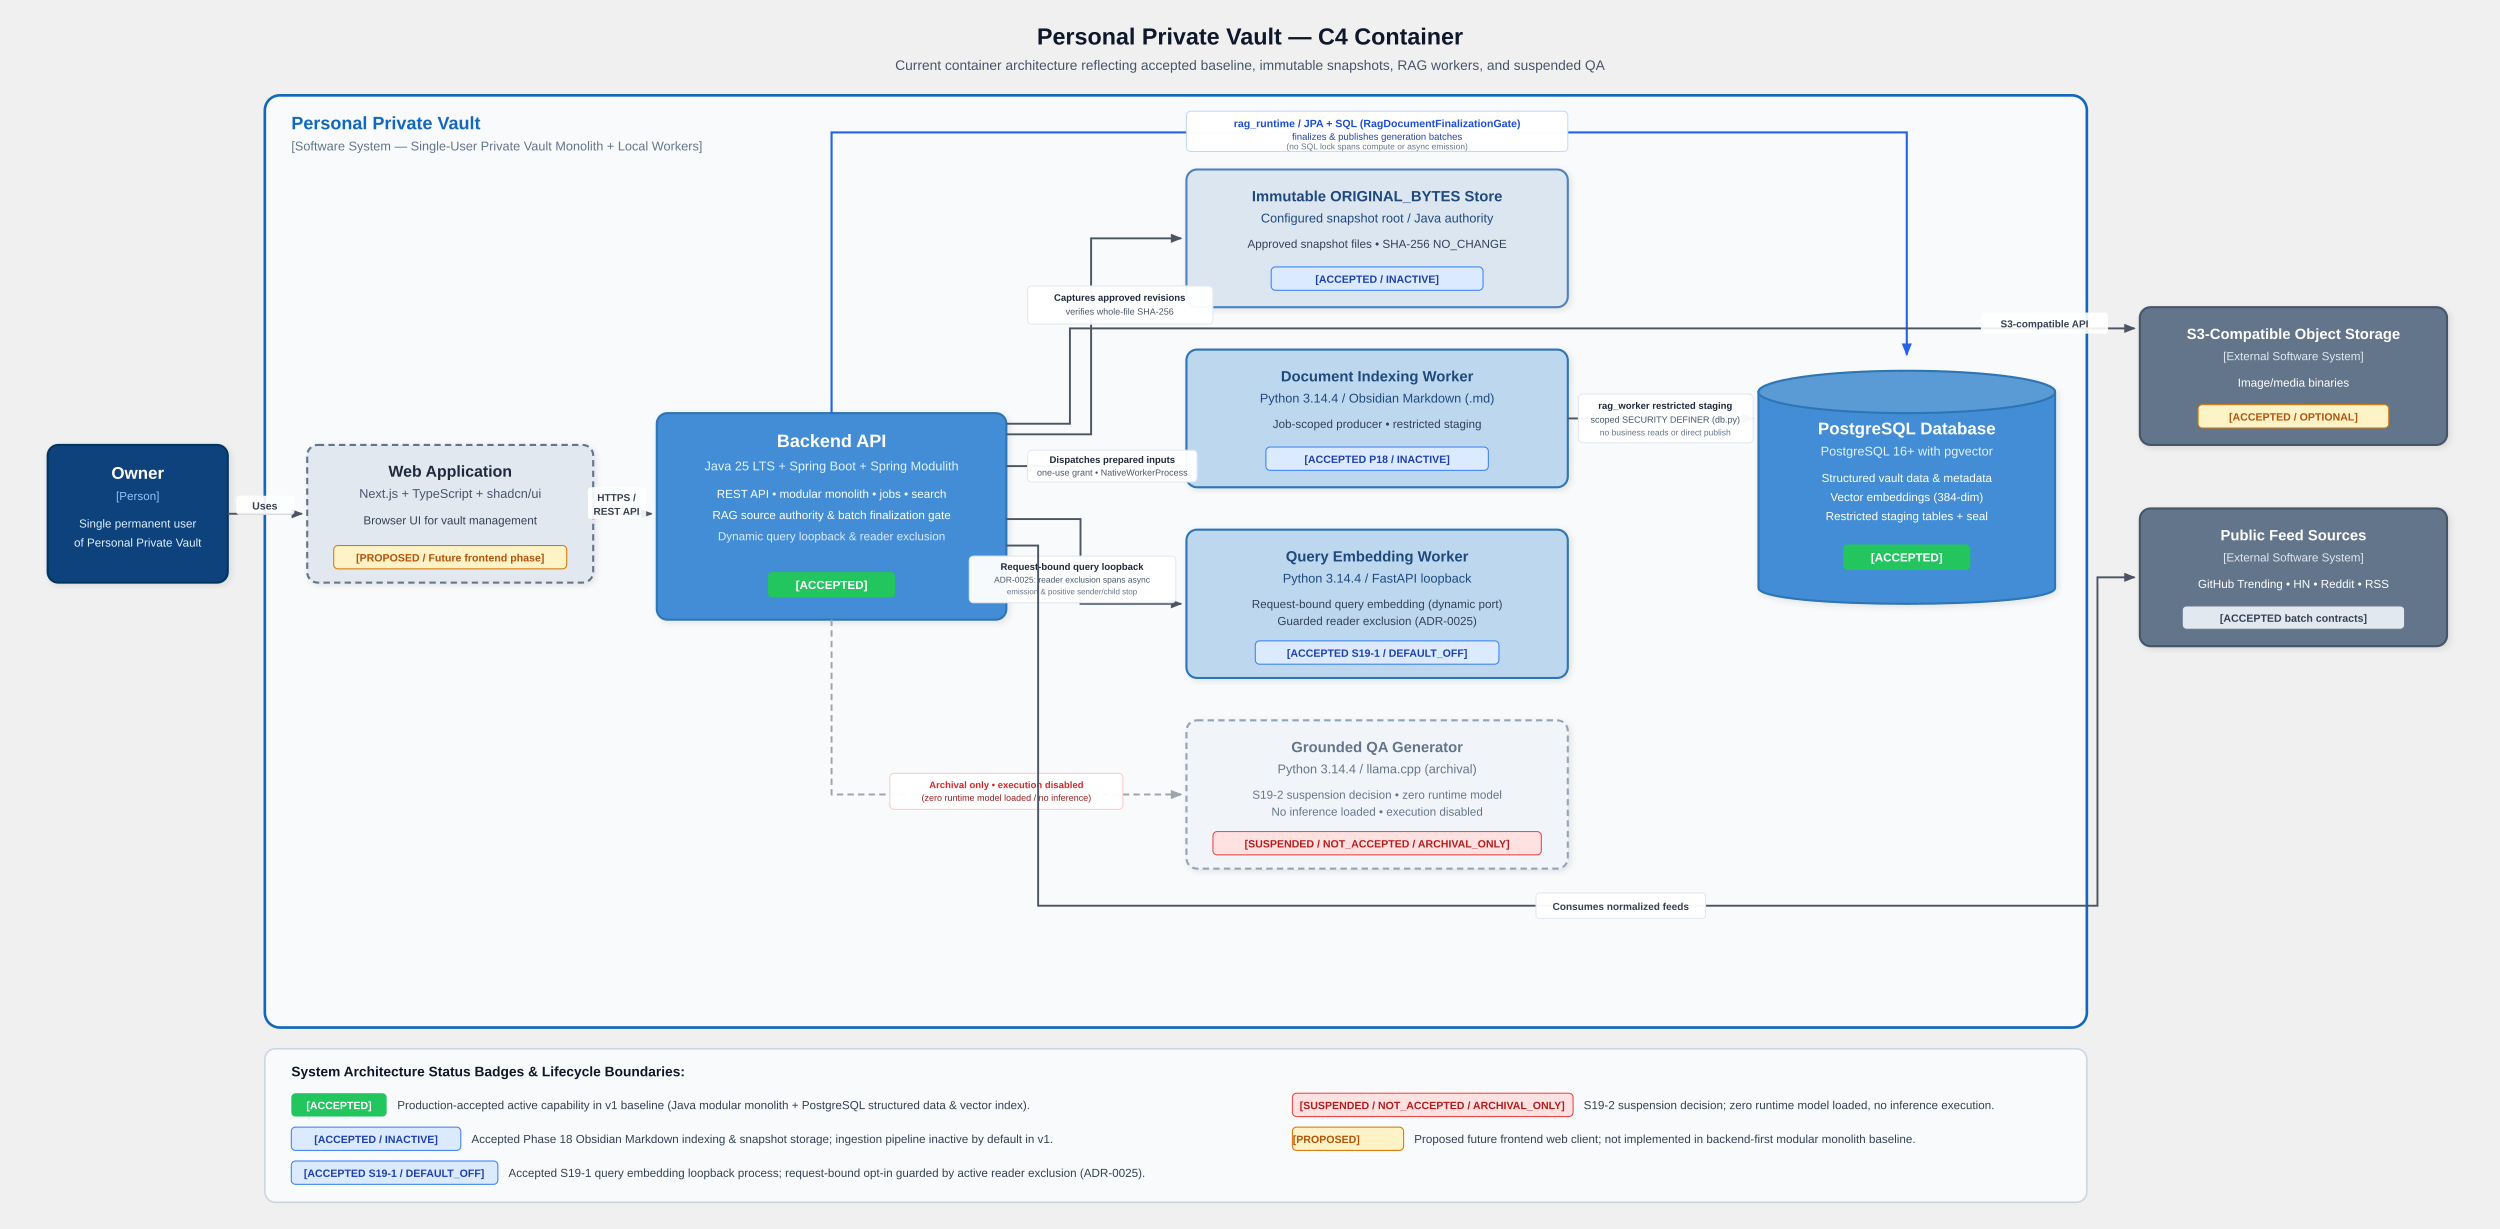
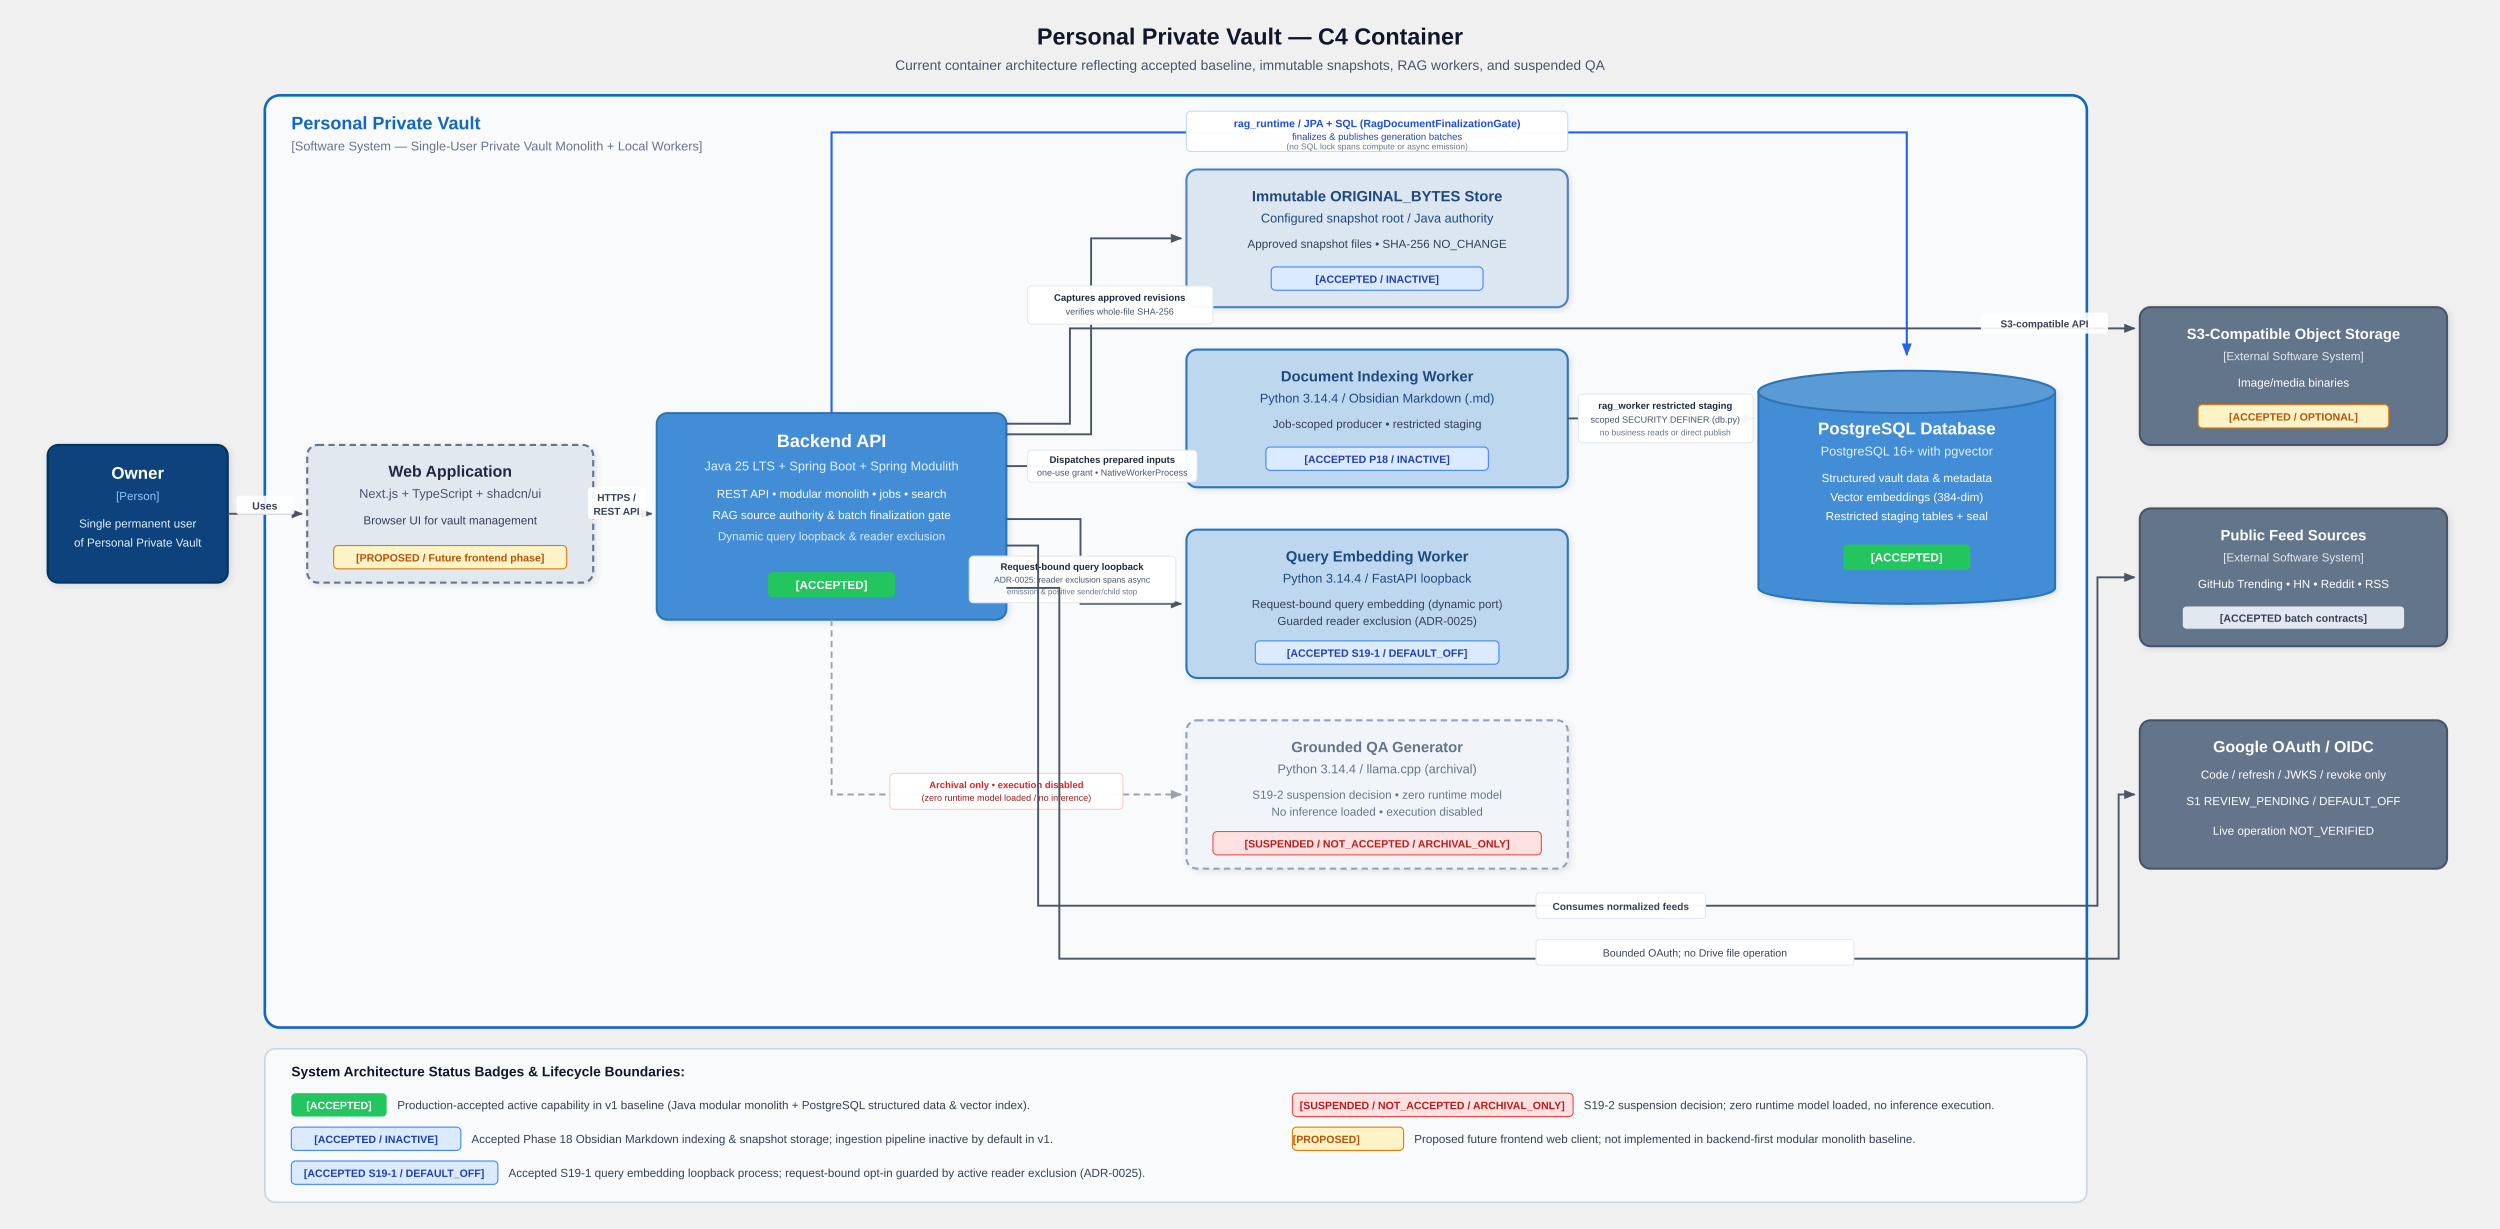
<svg xmlns="http://www.w3.org/2000/svg" viewBox="0 0 2360 1160" width="2360" height="1160" style="background:#ffffff; font-family:Arial, sans-serif;">
  <defs>
    <marker id="arrow" viewBox="0 0 10 10" refX="9" refY="5" markerWidth="6" markerHeight="6" orient="auto-start-reverse">
      <path d="M 0 1 L 10 5 L 0 9 z" fill="#4B5563" />
    </marker>
    <marker id="arrow-blue" viewBox="0 0 10 10" refX="9" refY="5" markerWidth="6" markerHeight="6" orient="auto-start-reverse">
      <path d="M 0 1 L 10 5 L 0 9 z" fill="#2563EB" />
    </marker>
    <marker id="arrow-dashed" viewBox="0 0 10 10" refX="9" refY="5" markerWidth="6" markerHeight="6" orient="auto-start-reverse">
      <path d="M 0 1 L 10 5 L 0 9 z" fill="#9CA3AF" />
    </marker>
    <filter id="shadow" x="-5%" y="-5%" width="110%" height="110%">
      <feDropShadow dx="2" dy="2" stdDeviation="3" flood-opacity="0.1" />
    </filter>
  </defs>
  <text x="1180" y="42" text-anchor="middle" font-size="22" font-weight="bold" fill="#0F172A">Personal Private Vault — C4 Container</text>
  <text x="1180" y="66" text-anchor="middle" font-size="13" fill="#475569">Current container architecture reflecting accepted baseline, immutable snapshots, RAG workers, and suspended QA</text>
  <rect x="250" y="90" width="1720" height="880" rx="14" fill="#F8FAFC" stroke="#1168BD" stroke-width="2.5" />
  <text x="275" y="122" font-size="17" font-weight="bold" fill="#1168BD">Personal Private Vault</text>
  <text x="275" y="142" font-size="12" fill="#64748B">[Software System — Single-User Private Vault Monolith + Local Workers]</text>
  <g transform="translate(45, 420)">
    <rect width="170" height="130" rx="10" fill="#08427B" stroke="#06345F" stroke-width="2" filter="url(#shadow)" />
    <text x="85" y="32" text-anchor="middle" font-size="16" font-weight="bold" fill="#FFFFFF">Owner</text>
    <text x="85" y="52" text-anchor="middle" font-size="11" fill="#93C5FD">[Person]</text>
    <text x="85" y="78" text-anchor="middle" font-size="11" fill="#E0F2FE">Single permanent user</text>
    <text x="85" y="96" text-anchor="middle" font-size="11" fill="#E0F2FE">of Personal Private Vault</text>
  </g>
  <g transform="translate(290, 420)">
    <rect width="270" height="130" rx="10" fill="#E2E8F0" stroke="#64748B" stroke-width="2" stroke-dasharray="6,4" filter="url(#shadow)" />
    <text x="135" y="30" text-anchor="middle" font-size="15" font-weight="bold" fill="#1E293B">Web Application</text>
    <text x="135" y="50" text-anchor="middle" font-size="12" fill="#475569">Next.js + TypeScript + shadcn/ui</text>
    <text x="135" y="75" text-anchor="middle" font-size="11" fill="#334155">Browser UI for vault management</text>
    <rect x="25" y="95" width="220" height="22" rx="4" fill="#FEF3C7" stroke="#D97706" />
    <text x="135" y="110" text-anchor="middle" font-size="10" font-weight="bold" fill="#B45309">[PROPOSED / Future frontend phase]</text>
  </g>
  <g transform="translate(620, 390)">
    <rect width="330" height="195" rx="10" fill="#438DD5" stroke="#2E75B6" stroke-width="2" filter="url(#shadow)" />
    <text x="165" y="32" text-anchor="middle" font-size="17" font-weight="bold" fill="#FFFFFF">Backend API</text>
    <text x="165" y="54" text-anchor="middle" font-size="12" fill="#E0F2FE">Java 25 LTS + Spring Boot + Spring Modulith</text>
    <text x="165" y="80" text-anchor="middle" font-size="11" fill="#FFFFFF">REST API • modular monolith • jobs • search</text>
    <text x="165" y="100" text-anchor="middle" font-size="11" fill="#FFFFFF">RAG source authority &amp; batch finalization gate</text>
    <text x="165" y="120" text-anchor="middle" font-size="11" fill="#DBEAFE">Dynamic query loopback &amp; reader exclusion</text>
    <rect x="105" y="150" width="120" height="24" rx="4" fill="#22C55E" />
    <text x="165" y="166" text-anchor="middle" font-size="11" font-weight="bold" fill="#FFFFFF">[ACCEPTED]</text>
  </g>
  <g transform="translate(1120, 160)">
    <rect width="360" height="130" rx="10" fill="#DCE6F1" stroke="#4F81BD" stroke-width="2" filter="url(#shadow)" />
    <text x="180" y="30" text-anchor="middle" font-size="14" font-weight="bold" fill="#1F497D">Immutable ORIGINAL_BYTES Store</text>
    <text x="180" y="50" text-anchor="middle" font-size="12" fill="#1F497D">Configured snapshot root / Java authority</text>
    <text x="180" y="74" text-anchor="middle" font-size="11" fill="#334155">Approved snapshot files • SHA-256 NO_CHANGE</text>
    <rect x="80" y="92" width="200" height="22" rx="4" fill="#DBEAFE" stroke="#3B82F6" />
    <text x="180" y="107" text-anchor="middle" font-size="10" font-weight="bold" fill="#1E40AF">[ACCEPTED / INACTIVE]</text>
  </g>
  <g transform="translate(1120, 330)">
    <rect width="360" height="130" rx="10" fill="#BDD7EE" stroke="#2E75B6" stroke-width="2" filter="url(#shadow)" />
    <text x="180" y="30" text-anchor="middle" font-size="14" font-weight="bold" fill="#1F497D">Document Indexing Worker</text>
    <text x="180" y="50" text-anchor="middle" font-size="12" fill="#1F497D">Python 3.14.4 / Obsidian Markdown (.md)</text>
    <text x="180" y="74" text-anchor="middle" font-size="11" fill="#334155">Job-scoped producer • restricted staging</text>
    <rect x="75" y="92" width="210" height="22" rx="4" fill="#DBEAFE" stroke="#3B82F6" />
    <text x="180" y="107" text-anchor="middle" font-size="10" font-weight="bold" fill="#1E40AF">[ACCEPTED P18 / INACTIVE]</text>
  </g>
  <g transform="translate(1120, 500)">
    <rect width="360" height="140" rx="10" fill="#BDD7EE" stroke="#2E75B6" stroke-width="2" filter="url(#shadow)" />
    <text x="180" y="30" text-anchor="middle" font-size="14" font-weight="bold" fill="#1F497D">Query Embedding Worker</text>
    <text x="180" y="50" text-anchor="middle" font-size="12" fill="#1F497D">Python 3.14.4 / FastAPI loopback</text>
    <text x="180" y="74" text-anchor="middle" font-size="11" fill="#334155">Request-bound query embedding (dynamic port)</text>
    <text x="180" y="90" text-anchor="middle" font-size="11" fill="#334155">Guarded reader exclusion (ADR-0025)</text>
    <rect x="65" y="105" width="230" height="22" rx="4" fill="#DBEAFE" stroke="#3B82F6" />
    <text x="180" y="120" text-anchor="middle" font-size="10" font-weight="bold" fill="#1E40AF">[ACCEPTED S19-1 / DEFAULT_OFF]</text>
  </g>
  <g transform="translate(1120, 680)">
    <rect width="360" height="140" rx="10" fill="#F1F5F9" stroke="#94A3B8" stroke-width="2" stroke-dasharray="6,4" filter="url(#shadow)" />
    <text x="180" y="30" text-anchor="middle" font-size="14" font-weight="bold" fill="#64748B">Grounded QA Generator</text>
    <text x="180" y="50" text-anchor="middle" font-size="12" fill="#64748B">Python 3.14.4 / llama.cpp (archival)</text>
    <text x="180" y="74" text-anchor="middle" font-size="11" fill="#64748B">S19-2 suspension decision • zero runtime model</text>
    <text x="180" y="90" text-anchor="middle" font-size="11" fill="#64748B">No inference loaded • execution disabled</text>
    <rect x="25" y="105" width="310" height="22" rx="4" fill="#FEE2E2" stroke="#EF4444" />
    <text x="180" y="120" text-anchor="middle" font-size="10" font-weight="bold" fill="#B91C1C">[SUSPENDED / NOT_ACCEPTED / ARCHIVAL_ONLY]</text>
  </g>
  <g transform="translate(1660, 340)">
    <path d="M 0 30 C 0 10, 280 10, 280 30 L 280 215 C 280 235, 0 235, 0 215 Z" fill="#438DD5" stroke="#2E75B6" stroke-width="2" filter="url(#shadow)" />
    <ellipse cx="140" cy="30" rx="140" ry="20" fill="#5B9BD5" stroke="#2E75B6" stroke-width="2" />
    <text x="140" y="70" text-anchor="middle" font-size="16" font-weight="bold" fill="#FFFFFF">PostgreSQL Database</text>
    <text x="140" y="90" text-anchor="middle" font-size="12" fill="#E0F2FE">PostgreSQL 16+ with pgvector</text>
    <text x="140" y="115" text-anchor="middle" font-size="11" fill="#FFFFFF">Structured vault data &amp; metadata</text>
    <text x="140" y="133" text-anchor="middle" font-size="11" fill="#FFFFFF">Vector embeddings (384-dim)</text>
    <text x="140" y="151" text-anchor="middle" font-size="11" fill="#FFFFFF">Restricted staging tables + seal</text>
    <rect x="80" y="174" width="120" height="24" rx="4" fill="#22C55E" />
    <text x="140" y="190" text-anchor="middle" font-size="11" font-weight="bold" fill="#FFFFFF">[ACCEPTED]</text>
  </g>
  <g transform="translate(2020, 290)">
    <rect width="290" height="130" rx="10" fill="#64748B" stroke="#475569" stroke-width="2" filter="url(#shadow)" />
    <text x="145" y="30" text-anchor="middle" font-size="14" font-weight="bold" fill="#FFFFFF">S3-Compatible Object Storage</text>
    <text x="145" y="50" text-anchor="middle" font-size="11" fill="#E2E8F0">[External Software System]</text>
    <text x="145" y="75" text-anchor="middle" font-size="11" fill="#FFFFFF">Image/media binaries</text>
    <rect x="55" y="92" width="180" height="22" rx="4" fill="#FEF3C7" stroke="#D97706" />
    <text x="145" y="107" text-anchor="middle" font-size="10" font-weight="bold" fill="#B45309">[ACCEPTED / OPTIONAL]</text>
  </g>
  <g transform="translate(2020, 480)">
    <rect width="290" height="130" rx="10" fill="#64748B" stroke="#475569" stroke-width="2" filter="url(#shadow)" />
    <text x="145" y="30" text-anchor="middle" font-size="14" font-weight="bold" fill="#FFFFFF">Public Feed Sources</text>
    <text x="145" y="50" text-anchor="middle" font-size="11" fill="#E2E8F0">[External Software System]</text>
    <text x="145" y="75" text-anchor="middle" font-size="11" fill="#FFFFFF">GitHub Trending • HN • Reddit • RSS</text>
    <rect x="40" y="92" width="210" height="22" rx="4" fill="#E2E8F0" stroke="#64748B" />
    <text x="145" y="107" text-anchor="middle" font-size="10" font-weight="bold" fill="#334155">[ACCEPTED batch contracts]</text>
  </g>
  <line x1="215" y1="485" x2="285" y2="485" stroke="#4B5563" stroke-width="1.8" marker-end="url(#arrow)" />
  <rect x="223" y="468" width="55" height="18" rx="3" fill="#FFFFFF" fill-opacity="0.9" />
  <text x="250" y="481" text-anchor="middle" font-size="10" font-weight="bold" fill="#374151">Uses</text>
  <line x1="560" y1="485" x2="615" y2="485" stroke="#4B5563" stroke-width="1.8" marker-end="url(#arrow)" />
  <rect x="555" y="460" width="55" height="30" rx="3" fill="#FFFFFF" fill-opacity="0.9" />
  <text x="582" y="473" text-anchor="middle" font-size="9.5" font-weight="bold" fill="#374151">HTTPS /</text>
  <text x="582" y="486" text-anchor="middle" font-size="9.5" font-weight="bold" fill="#374151">REST API</text>
  <path d="M 950 410 L 1030 410 L 1030 225 L 1115 225" fill="none" stroke="#4B5563" stroke-width="1.8" marker-end="url(#arrow)" />
  <rect x="970" y="270" width="175" height="36" rx="4" fill="#FFFFFF" fill-opacity="0.95" stroke="#E2E8F0" />
  <text x="1057" y="284" text-anchor="middle" font-size="9" font-weight="bold" fill="#1E293B">Captures approved revisions</text>
  <text x="1057" y="297" text-anchor="middle" font-size="8.5" fill="#475569">verifies whole-file SHA-256</text>
  <line x1="950" y1="440" x2="1115" y2="440" stroke="#4B5563" stroke-width="1.8" marker-end="url(#arrow)" />
  <rect x="970" y="425" width="160" height="30" rx="4" fill="#FFFFFF" fill-opacity="0.95" stroke="#E2E8F0" />
  <text x="1050" y="437" text-anchor="middle" font-size="9" font-weight="bold" fill="#1E293B">Dispatches prepared inputs</text>
  <text x="1050" y="449" text-anchor="middle" font-size="8.5" fill="#475569">one-use grant • NativeWorkerProcess</text>
  <line x1="1480" y1="395" x2="1655" y2="395" stroke="#4B5563" stroke-width="1.8" marker-end="url(#arrow)" />
  <rect x="1490" y="372" width="165" height="46" rx="4" fill="#FFFFFF" fill-opacity="0.95" stroke="#E2E8F0" />
  <text x="1572" y="386" text-anchor="middle" font-size="9" font-weight="bold" fill="#1E293B">rag_worker restricted staging</text>
  <text x="1572" y="399" text-anchor="middle" font-size="8.5" fill="#475569">scoped SECURITY DEFINER (db.py)</text>
  <text x="1572" y="411" text-anchor="middle" font-size="8" fill="#64748B">no business reads or direct publish</text>
  <path d="M 785 390 L 785 125 L 1800 125 L 1800 335" fill="none" stroke="#2563EB" stroke-width="2" marker-end="url(#arrow-blue)" />
  <rect x="1120" y="105" width="360" height="38" rx="4" fill="#FFFFFF" fill-opacity="0.98" stroke="#BFDBFE" />
  <text x="1300" y="120" text-anchor="middle" font-size="10" font-weight="bold" fill="#1D4ED8">rag_runtime / JPA + SQL (RagDocumentFinalizationGate)</text>
  <text x="1300" y="132" text-anchor="middle" font-size="9" fill="#1E40AF">finalizes &amp; publishes generation batches</text>
  <text x="1300" y="141" text-anchor="middle" font-size="8" fill="#64748B">(no SQL lock spans compute or async emission)</text>
  <path d="M 950 490 L 1020 490 L 1020 570 L 1115 570" fill="none" stroke="#4B5563" stroke-width="1.8" marker-end="url(#arrow)" />
  <rect x="915" y="525" width="195" height="44" rx="4" fill="#FFFFFF" fill-opacity="0.95" stroke="#E2E8F0" />
  <text x="1012" y="538" text-anchor="middle" font-size="9" font-weight="bold" fill="#1E293B">Request-bound query loopback</text>
  <text x="1012" y="550" text-anchor="middle" font-size="8" fill="#475569">ADR-0025: reader exclusion spans async</text>
  <text x="1012" y="561" text-anchor="middle" font-size="7.5" fill="#64748B">emission &amp; positive sender/child stop</text>
  <path d="M 785 585 L 785 750 L 1115 750" fill="none" stroke="#9CA3AF" stroke-width="1.8" stroke-dasharray="6,4" marker-end="url(#arrow-dashed)" />
  <rect x="840" y="730" width="220" height="34" rx="4" fill="#FFFFFF" fill-opacity="0.95" stroke="#FECACA" />
  <text x="950" y="744" text-anchor="middle" font-size="9" font-weight="bold" fill="#DC2626">Archival only • execution disabled</text>
  <text x="950" y="756" text-anchor="middle" font-size="8.5" fill="#991B1B">(zero runtime model loaded / no inference)</text>
  <path d="M 950 400 L 1010 400 L 1010 310 L 2015 310" fill="none" stroke="#4B5563" stroke-width="1.8" marker-end="url(#arrow)" />
  <rect x="1870" y="295" width="120" height="20" rx="3" fill="#FFFFFF" fill-opacity="0.9" />
  <text x="1930" y="309" text-anchor="middle" font-size="9.5" font-weight="bold" fill="#374151">S3-compatible API</text>
  <path d="M 950 515 L 980 515 L 980 855 L 1980 855 L 1980 545 L 2015 545" fill="none" stroke="#4B5563" stroke-width="1.8" marker-end="url(#arrow)" />
  <rect x="1450" y="843" width="160" height="24" rx="3" fill="#FFFFFF" fill-opacity="0.95" stroke="#E2E8F0" />
  <text x="1530" y="859" text-anchor="middle" font-size="9.5" font-weight="bold" fill="#374151">Consumes normalized feeds</text>
  <g transform="translate(250, 990)">
    <rect width="1720" height="145" rx="10" fill="#F8FAFC" stroke="#CBD5E1" stroke-width="1.5" />
    <text x="25" y="26" font-size="13" font-weight="bold" fill="#0F172A">System Architecture Status Badges &amp; Lifecycle Boundaries:</text>
    <rect x="25" y="42" width="90" height="22" rx="4" fill="#22C55E" />
    <text x="70" y="57" text-anchor="middle" font-size="10" font-weight="bold" fill="#FFFFFF">[ACCEPTED]</text>
    <text x="125" y="57" font-size="11" fill="#334155">Production-accepted active capability in v1 baseline (Java modular monolith + PostgreSQL structured data &amp; vector index).</text>
    <rect x="25" y="74" width="160" height="22" rx="4" fill="#DBEAFE" stroke="#3B82F6" />
    <text x="105" y="89" text-anchor="middle" font-size="10" font-weight="bold" fill="#1E40AF">[ACCEPTED / INACTIVE]</text>
    <text x="195" y="89" font-size="11" fill="#334155">Accepted Phase 18 Obsidian Markdown indexing &amp; snapshot storage; ingestion pipeline inactive by default in v1.</text>
    <rect x="25" y="106" width="195" height="22" rx="4" fill="#DBEAFE" stroke="#3B82F6" />
    <text x="122" y="121" text-anchor="middle" font-size="10" font-weight="bold" fill="#1E40AF">[ACCEPTED S19-1 / DEFAULT_OFF]</text>
    <text x="230" y="121" font-size="11" fill="#334155">Accepted S19-1 query embedding loopback process; request-bound opt-in guarded by active reader exclusion (ADR-0025).</text>
    <rect x="970" y="42" width="265" height="22" rx="4" fill="#FEE2E2" stroke="#EF4444" />
    <text x="1102" y="57" text-anchor="middle" font-size="10" font-weight="bold" fill="#B91C1C">[SUSPENDED / NOT_ACCEPTED / ARCHIVAL_ONLY]</text>
    <text x="1245" y="57" font-size="11" fill="#334155">S19-2 suspension decision; zero runtime model loaded, no inference execution.</text>
    <rect x="970" y="74" width="105" height="22" rx="4" fill="#FEF3C7" stroke="#D97706" />
    <text x="1002" y="89" text-anchor="middle" font-size="10" font-weight="bold" fill="#B45309">[PROPOSED]</text>
    <text x="1085" y="89" font-size="11" fill="#334155">Proposed future frontend web client; not implemented in backend-first modular monolith baseline.</text>
  </g>
+   <g id="gdi26-google" transform="translate(2020,680)">
+     <rect width="290" height="140" rx="10" fill="#64748B" stroke="#475569" stroke-width="2" />
+     <text x="145" y="30" text-anchor="middle" font-size="15" font-weight="bold" fill="white">Google OAuth / OIDC</text>
+     <text x="145" y="55" text-anchor="middle" font-size="11" fill="white">Code / refresh / JWKS / revoke only</text>
+     <text x="145" y="80" text-anchor="middle" font-size="11" fill="white">S1 REVIEW_PENDING / DEFAULT_OFF</text>
+     <text x="145" y="108" text-anchor="middle" font-size="11" fill="white">Live operation NOT_VERIFIED</text>
+   </g>
+   <path id="gdi26-google-edge" d="M 950 555 L 1000 555 L 1000 905 L 2000 905 L 2000 750 L 2015 750" fill="none" stroke="#4B5563" stroke-width="1.8" marker-end="url(#arrow)" />
+   <rect x="1450" y="887" width="300" height="24" rx="3" fill="white" stroke="#E2E8F0" />
+   <text x="1600" y="903" text-anchor="middle" font-size="10" fill="#374151">Bounded OAuth; no Drive file operation</text>
</svg>
